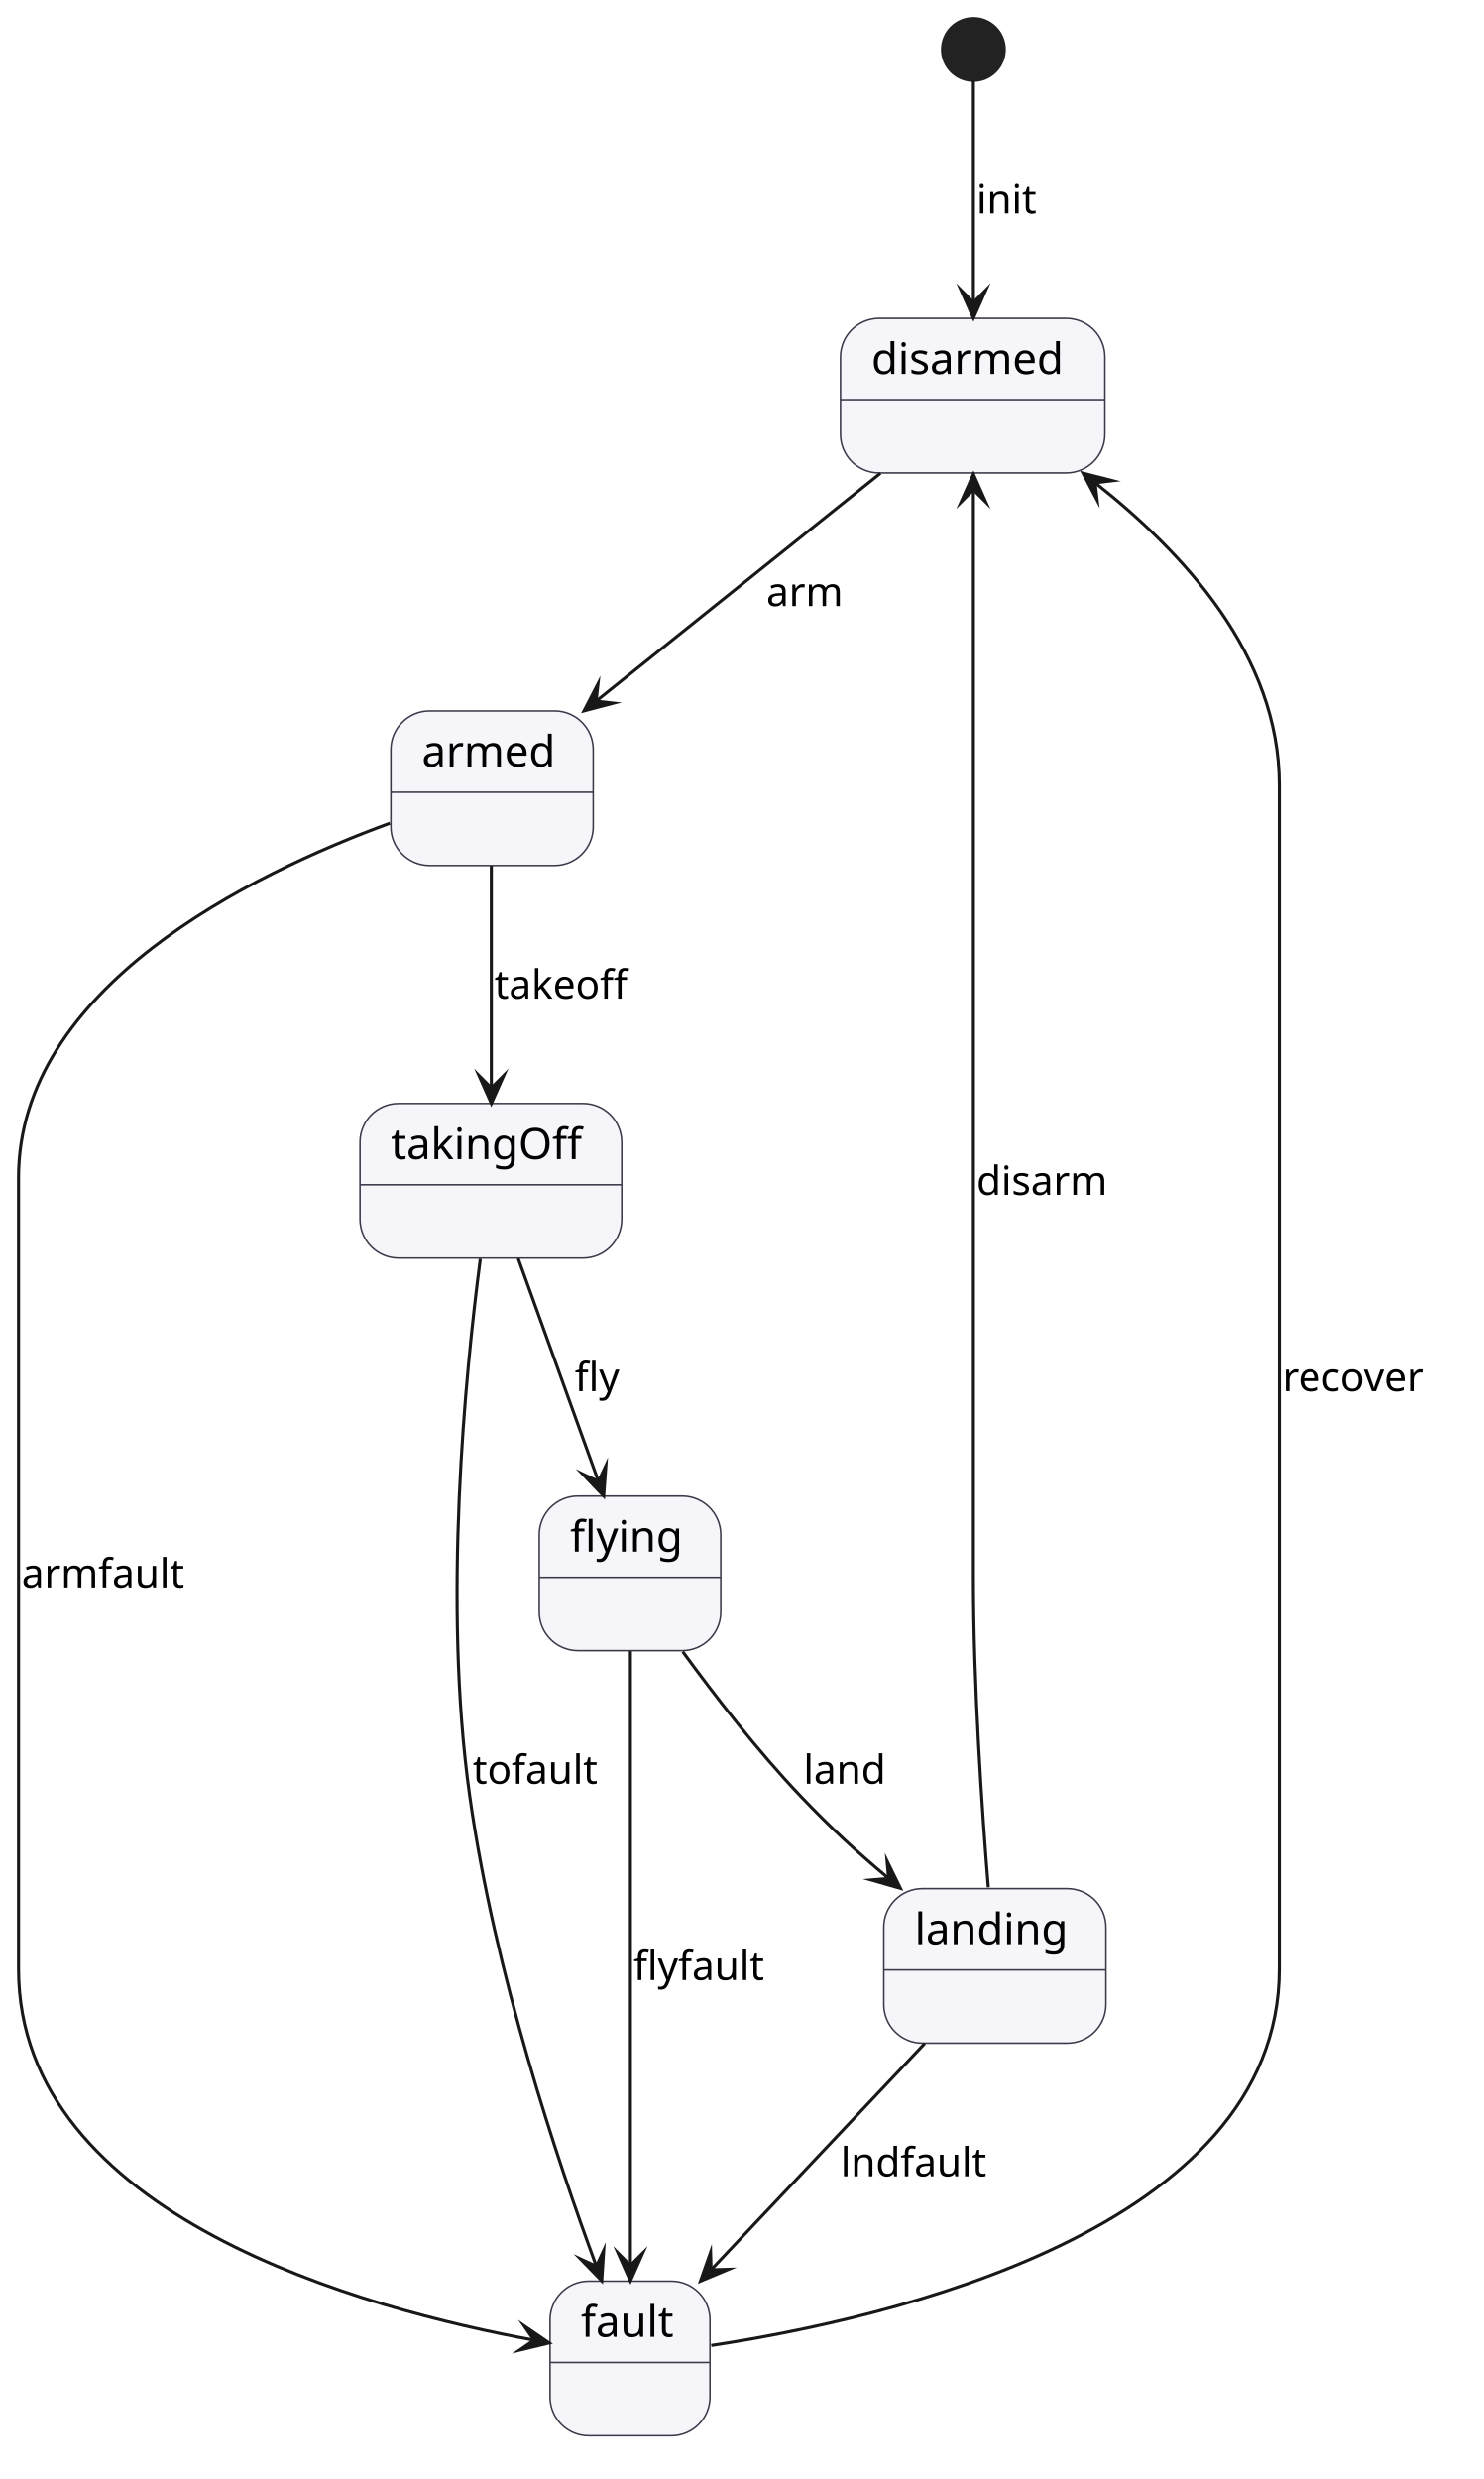
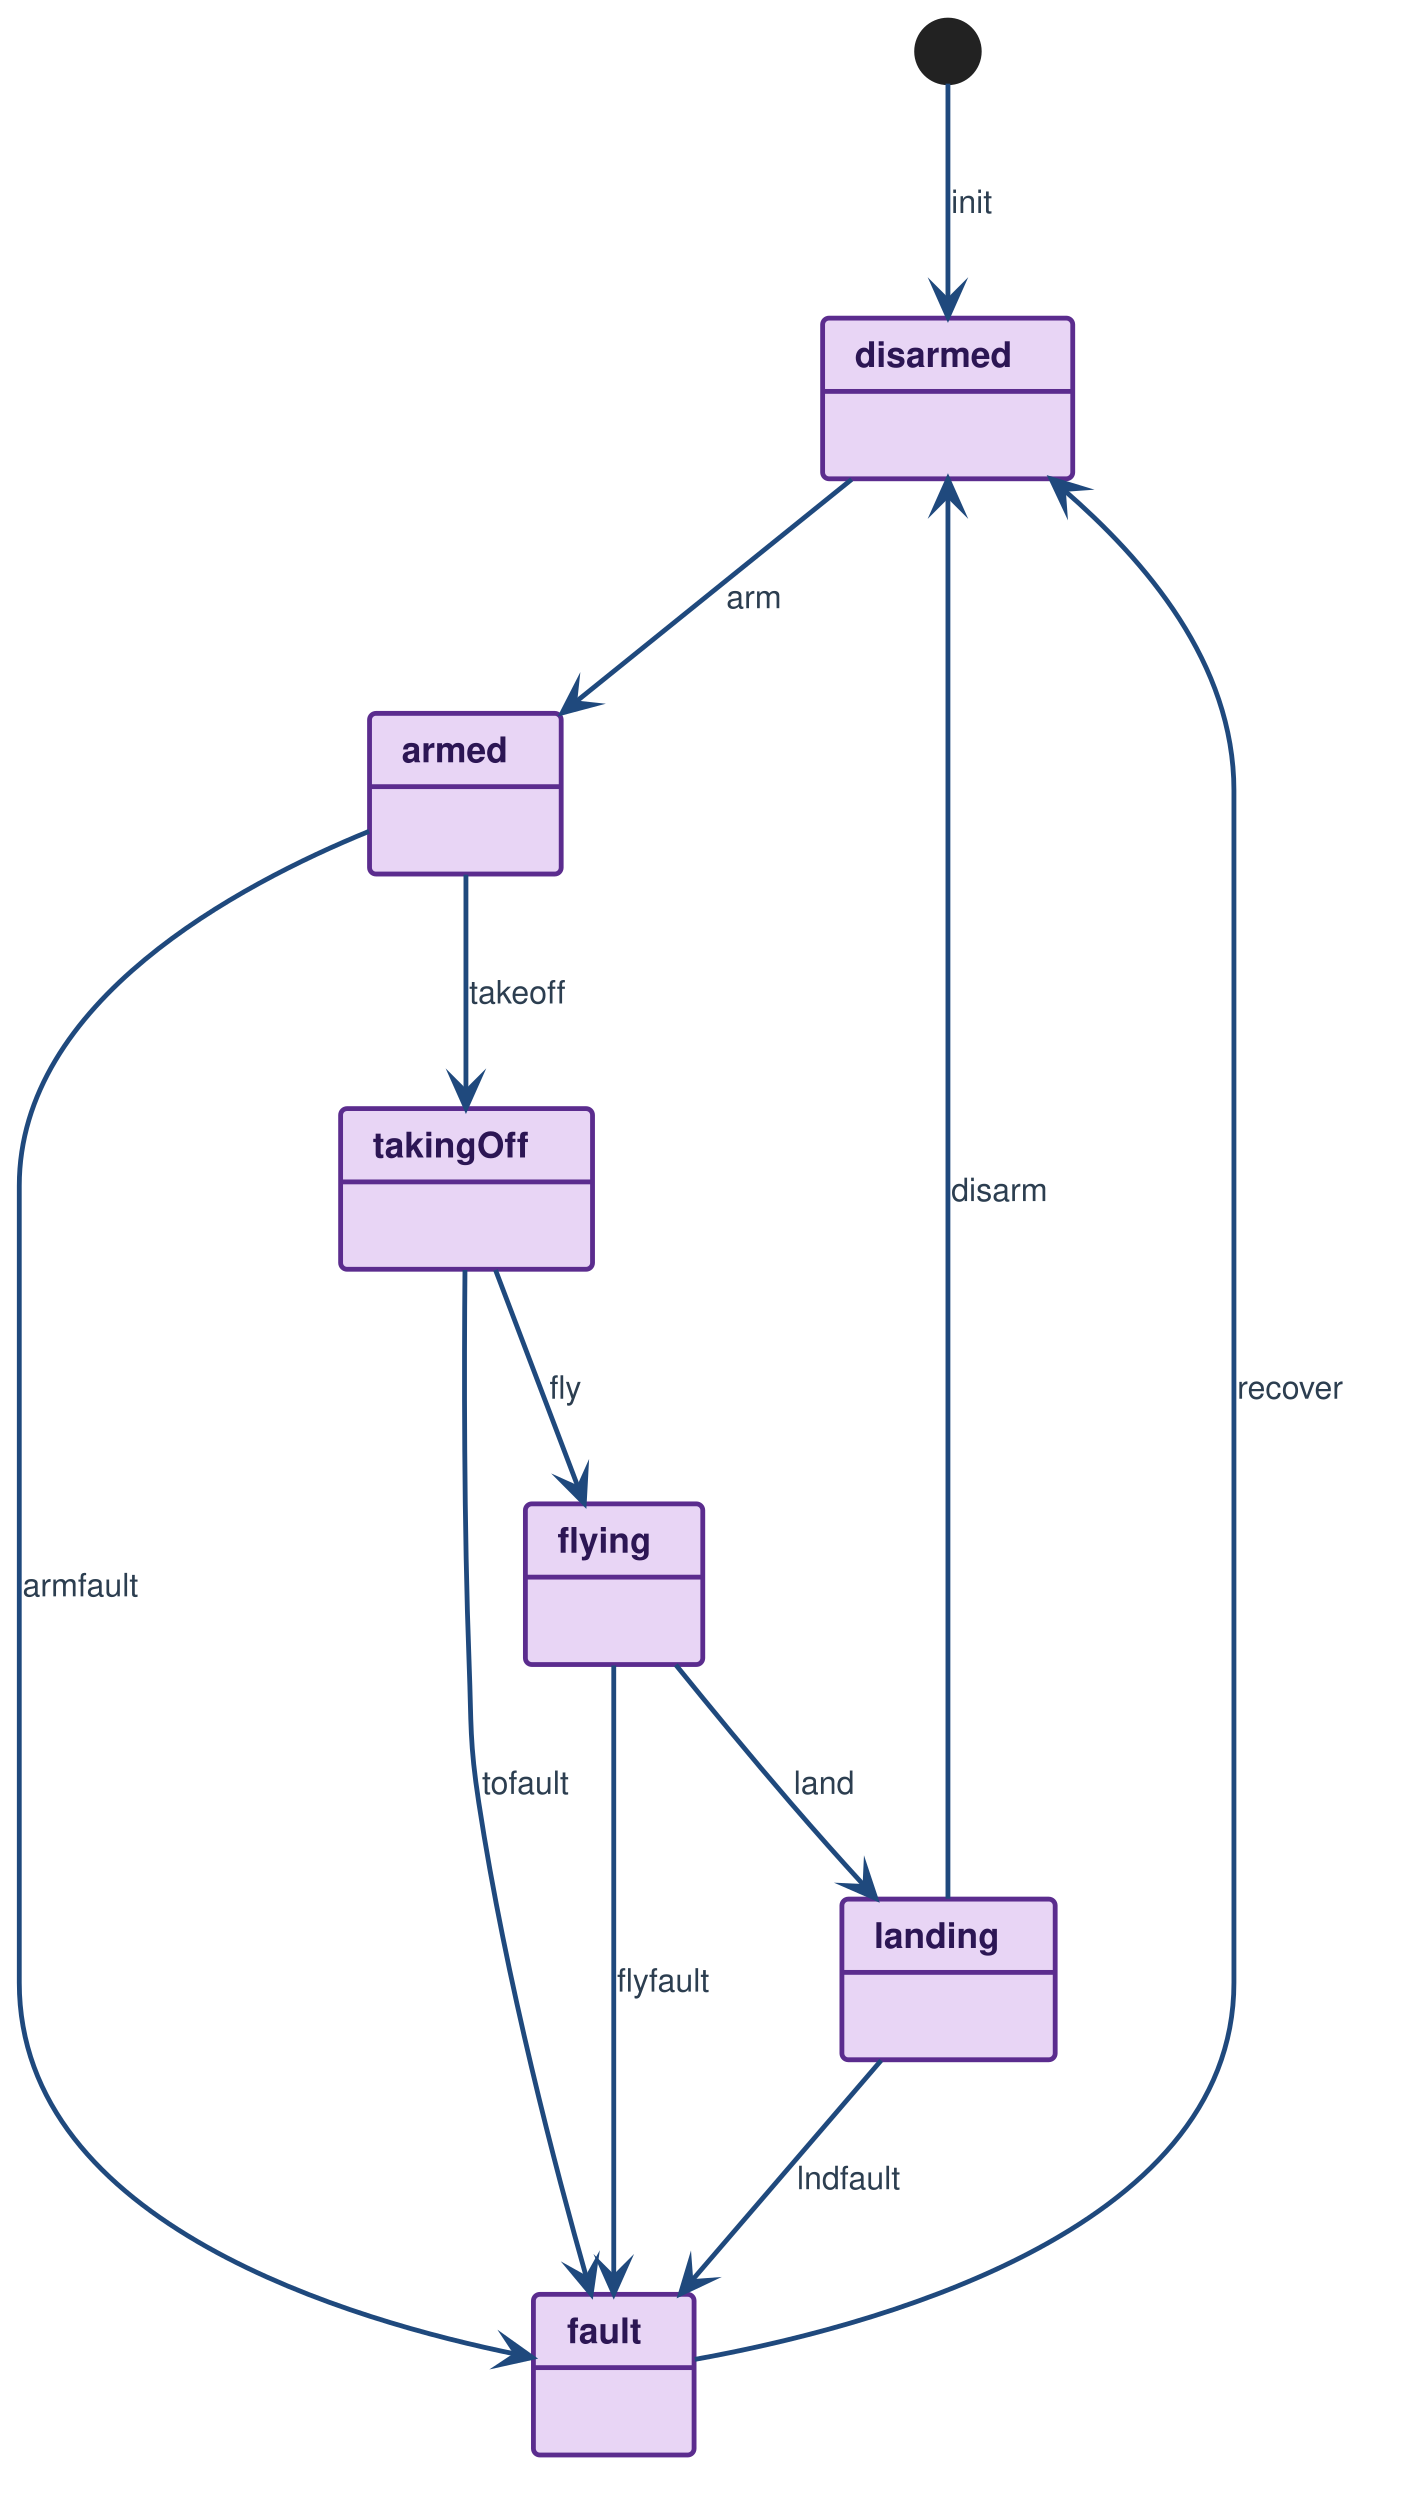
- <svg xmlns="http://www.w3.org/2000/svg" xmlns:xlink="http://www.w3.org/1999/xlink" contentStyleType="text/css" data-diagram-type="STATE" height="802px" preserveAspectRatio="none" style="width:480px;height:802px;background:#FFFFFF;" version="1.1" viewBox="0 0 480 802" width="480px" zoomAndPan="magnify">
+ <svg xmlns="http://www.w3.org/2000/svg" xmlns:xlink="http://www.w3.org/1999/xlink" contentStyleType="text/css" data-diagram-type="STATE" height="778px" preserveAspectRatio="none" style="width:439px;height:778px;background:#FFFFFF;" version="1.1" viewBox="0 0 439 778" width="439px" zoomAndPan="magnify">
  <defs />
  <g>
-     <g class="entity" data-qualified-name="s_disarmed" data-source-line="6" id="ent0001">
+     <g class="entity" data-qualified-name="s_disarmed" data-source-line="3" id="ent0001">
      <a href="https://github.com/sjames/syscribe/blob/main/model/Behavior/FlightStates/disarmed.md" target="_top" title="https://github.com/sjames/syscribe/blob/main/model/Behavior/FlightStates/disarmed.md" xlink:actuate="onRequest" xlink:href="https://github.com/sjames/syscribe/blob/main/model/Behavior/FlightStates/disarmed.md" xlink:show="new" xlink:title="https://github.com/sjames/syscribe/blob/main/model/Behavior/FlightStates/disarmed.md" xlink:type="simple">
-         <rect fill="#F5F5FA" height="50" rx="12.5" ry="12.5" style="stroke:#3A3A4A;stroke-width:0.5;" width="85.543" x="272" y="103" />
-         <line style="stroke:#3A3A4A;stroke-width:0.5;" x1="272" x2="357.543" y1="129.297" y2="129.297" />
-         <text fill="#000000" font-family="sans-serif" font-size="14" lengthAdjust="spacing" textLength="65.543" x="282" y="120.995">disarmed</text>
+         <rect fill="#E8D5F5" height="50" rx="2" ry="2" style="stroke:#5B2C8E;stroke-width:1.5;" width="77.836" x="256" y="99" />
+         <line style="stroke:#5B2C8E;stroke-width:1.5;" x1="256" x2="333.836" y1="121.805" y2="121.805" />
+         <text fill="#2C1654" font-family="'Helvetica Neue, Helvetica, Arial, sans-serif'" font-size="11" font-weight="700" lengthAdjust="spacing" textLength="57.836" x="266" y="114.21">disarmed</text>
      </a>
    </g>
-     <g class="entity" data-qualified-name="s_armed" data-source-line="7" id="ent0002">
+     <g class="entity" data-qualified-name="s_armed" data-source-line="4" id="ent0002">
      <a href="https://github.com/sjames/syscribe/blob/main/model/Behavior/FlightStates/armed.md" target="_top" title="https://github.com/sjames/syscribe/blob/main/model/Behavior/FlightStates/armed.md" xlink:actuate="onRequest" xlink:href="https://github.com/sjames/syscribe/blob/main/model/Behavior/FlightStates/armed.md" xlink:show="new" xlink:title="https://github.com/sjames/syscribe/blob/main/model/Behavior/FlightStates/armed.md" xlink:type="simple">
-         <rect fill="#F5F5FA" height="50" rx="12.5" ry="12.5" style="stroke:#3A3A4A;stroke-width:0.5;" width="65.473" x="126.5" y="230" />
-         <line style="stroke:#3A3A4A;stroke-width:0.5;" x1="126.5" x2="191.973" y1="256.297" y2="256.297" />
-         <text fill="#000000" font-family="sans-serif" font-size="14" lengthAdjust="spacing" textLength="45.473" x="136.5" y="247.995">armed</text>
+         <rect fill="#E8D5F5" height="50" rx="2" ry="2" style="stroke:#5B2C8E;stroke-width:1.5;" width="59.644" x="115" y="222" />
+         <line style="stroke:#5B2C8E;stroke-width:1.5;" x1="115" x2="174.644" y1="244.805" y2="244.805" />
+         <text fill="#2C1654" font-family="'Helvetica Neue, Helvetica, Arial, sans-serif'" font-size="11" font-weight="700" lengthAdjust="spacing" textLength="39.644" x="125" y="237.21">armed</text>
      </a>
    </g>
-     <g class="entity" data-qualified-name="s_takingOff" data-source-line="8" id="ent0003">
+     <g class="entity" data-qualified-name="s_takingOff" data-source-line="5" id="ent0003">
      <a href="https://github.com/sjames/syscribe/blob/main/model/Behavior/FlightStates/takingOff.md" target="_top" title="https://github.com/sjames/syscribe/blob/main/model/Behavior/FlightStates/takingOff.md" xlink:actuate="onRequest" xlink:href="https://github.com/sjames/syscribe/blob/main/model/Behavior/FlightStates/takingOff.md" xlink:show="new" xlink:title="https://github.com/sjames/syscribe/blob/main/model/Behavior/FlightStates/takingOff.md" xlink:type="simple">
-         <rect fill="#F5F5FA" height="50" rx="12.5" ry="12.5" style="stroke:#3A3A4A;stroke-width:0.5;" width="84.702" x="116.5" y="357" />
-         <line style="stroke:#3A3A4A;stroke-width:0.5;" x1="116.5" x2="201.202" y1="383.297" y2="383.297" />
-         <text fill="#000000" font-family="sans-serif" font-size="14" lengthAdjust="spacing" textLength="64.702" x="126.5" y="374.995">takingOff</text>
+         <rect fill="#E8D5F5" height="50" rx="2" ry="2" style="stroke:#5B2C8E;stroke-width:1.5;" width="78.394" x="106" y="345" />
+         <line style="stroke:#5B2C8E;stroke-width:1.5;" x1="106" x2="184.394" y1="367.805" y2="367.805" />
+         <text fill="#2C1654" font-family="'Helvetica Neue, Helvetica, Arial, sans-serif'" font-size="11" font-weight="700" lengthAdjust="spacing" textLength="58.395" x="116" y="360.21">takingOff</text>
      </a>
    </g>
-     <g class="entity" data-qualified-name="s_flying" data-source-line="9" id="ent0004">
+     <g class="entity" data-qualified-name="s_flying" data-source-line="6" id="ent0004">
      <a href="https://github.com/sjames/syscribe/blob/main/model/Behavior/FlightStates/flying.md" target="_top" title="https://github.com/sjames/syscribe/blob/main/model/Behavior/FlightStates/flying.md" xlink:actuate="onRequest" xlink:href="https://github.com/sjames/syscribe/blob/main/model/Behavior/FlightStates/flying.md" xlink:show="new" xlink:title="https://github.com/sjames/syscribe/blob/main/model/Behavior/FlightStates/flying.md" xlink:type="simple">
-         <rect fill="#F5F5FA" height="50" rx="12.5" ry="12.5" style="stroke:#3A3A4A;stroke-width:0.5;" width="58.753" x="174.5" y="484" />
-         <line style="stroke:#3A3A4A;stroke-width:0.5;" x1="174.5" x2="233.253" y1="510.297" y2="510.297" />
-         <text fill="#000000" font-family="sans-serif" font-size="14" lengthAdjust="spacing" textLength="38.753" x="184.5" y="501.995">flying</text>
+         <rect fill="#E8D5F5" height="50" rx="2" ry="2" style="stroke:#5B2C8E;stroke-width:1.5;" width="55.202" x="163.5" y="468" />
+         <line style="stroke:#5B2C8E;stroke-width:1.5;" x1="163.5" x2="218.702" y1="490.805" y2="490.805" />
+         <text fill="#2C1654" font-family="'Helvetica Neue, Helvetica, Arial, sans-serif'" font-size="11" font-weight="700" lengthAdjust="spacing" textLength="35.202" x="173.5" y="483.21">flying</text>
      </a>
    </g>
-     <g class="entity" data-qualified-name="s_landing" data-source-line="10" id="ent0005">
+     <g class="entity" data-qualified-name="s_landing" data-source-line="7" id="ent0005">
      <a href="https://github.com/sjames/syscribe/blob/main/model/Behavior/FlightStates/landing.md" target="_top" title="https://github.com/sjames/syscribe/blob/main/model/Behavior/FlightStates/landing.md" xlink:actuate="onRequest" xlink:href="https://github.com/sjames/syscribe/blob/main/model/Behavior/FlightStates/landing.md" xlink:show="new" xlink:title="https://github.com/sjames/syscribe/blob/main/model/Behavior/FlightStates/landing.md" xlink:type="simple">
-         <rect fill="#F5F5FA" height="50" rx="12.5" ry="12.5" style="stroke:#3A3A4A;stroke-width:0.5;" width="71.878" x="286" y="611" />
-         <line style="stroke:#3A3A4A;stroke-width:0.5;" x1="286" x2="357.878" y1="637.297" y2="637.297" />
-         <text fill="#000000" font-family="sans-serif" font-size="14" lengthAdjust="spacing" textLength="51.878" x="296" y="628.995">landing</text>
+         <rect fill="#E8D5F5" height="50" rx="2" ry="2" style="stroke:#5B2C8E;stroke-width:1.5;" width="66.374" x="262" y="591" />
+         <line style="stroke:#5B2C8E;stroke-width:1.5;" x1="262" x2="328.374" y1="613.805" y2="613.805" />
+         <text fill="#2C1654" font-family="'Helvetica Neue, Helvetica, Arial, sans-serif'" font-size="11" font-weight="700" lengthAdjust="spacing" textLength="46.374" x="272" y="606.21">landing</text>
      </a>
    </g>
-     <g class="entity" data-qualified-name="s_fault" data-source-line="11" id="ent0006">
+     <g class="entity" data-qualified-name="s_fault" data-source-line="8" id="ent0006">
      <a href="https://github.com/sjames/syscribe/blob/main/model/Behavior/FlightStates/fault.md" target="_top" title="https://github.com/sjames/syscribe/blob/main/model/Behavior/FlightStates/fault.md" xlink:actuate="onRequest" xlink:href="https://github.com/sjames/syscribe/blob/main/model/Behavior/FlightStates/fault.md" xlink:show="new" xlink:title="https://github.com/sjames/syscribe/blob/main/model/Behavior/FlightStates/fault.md" xlink:type="simple">
-         <rect fill="#F5F5FA" height="50" rx="12.5" ry="12.5" style="stroke:#3A3A4A;stroke-width:0.5;" width="51.76" x="178" y="738" />
-         <line style="stroke:#3A3A4A;stroke-width:0.5;" x1="178" x2="229.76" y1="764.297" y2="764.297" />
-         <text fill="#000000" font-family="sans-serif" font-size="14" lengthAdjust="spacing" textLength="31.76" x="188" y="755.995">fault</text>
+         <rect fill="#E8D5F5" height="50" rx="2" ry="2" style="stroke:#5B2C8E;stroke-width:1.5;" width="50" x="166" y="714" />
+         <line style="stroke:#5B2C8E;stroke-width:1.5;" x1="166" x2="216" y1="736.805" y2="736.805" />
+         <text fill="#2C1654" font-family="'Helvetica Neue, Helvetica, Arial, sans-serif'" font-size="11" font-weight="700" lengthAdjust="spacing" textLength="29.068" x="176.466" y="729.21">fault</text>
      </a>
    </g>
-     <g class="start_entity" data-qualified-name=".start." data-source-line="13" id="ent0007">
-       <ellipse cx="315" cy="16" fill="#222222" rx="10" ry="10" style="stroke:#222222;stroke-width:1;" />
+     <g class="start_entity" data-qualified-name=".start." data-source-line="10" id="ent0007">
+       <ellipse cx="295" cy="16" fill="#222222" rx="10" ry="10" style="stroke:#222222;stroke-width:1;" />
    </g>
-     <g class="link" data-entity-1="ent0007" data-entity-2="ent0001" data-link-type="dependency" data-source-line="13" id="lnk8">
-       <path d="M315,26 C315,42.63 315,73.66 315,97.87" fill="none" id="*start*-to-s_disarmed" style="stroke:#181818;stroke-width:1;" />
-       <polygon fill="#181818" points="315,102.87,319,93.87,315,97.87,311,93.87,315,102.87" style="stroke:#181818;stroke-width:1;stroke-linejoin:miter;stroke-miterlimit:10;" />
-       <text fill="#000000" font-family="sans-serif" font-size="13" lengthAdjust="spacing" textLength="20.56" x="316" y="69.067">init</text>
+     <g class="link" data-entity-1="ent0007" data-entity-2="ent0001" data-link-type="dependency" data-source-line="10" id="lnk8">
+       <path d="M295,26.04 C295,41.96 295,70.51 295,93.64" fill="none" id="*start*-to-s_disarmed" style="stroke:#1F497D;stroke-width:1.5;" />
+       <polygon fill="#1F497D" points="295,98.64,299,89.64,295,93.64,291,89.64,295,98.64" style="stroke:#1F497D;stroke-width:1.5;stroke-linejoin:miter;stroke-miterlimit:10;" />
+       <text fill="#2C3E50" font-family="'Helvetica Neue, Helvetica, Arial, sans-serif'" font-size="10" lengthAdjust="spacing" textLength="15.815" x="296" y="66.282">init</text>
    </g>
-     <g class="link" data-entity-1="ent0001" data-entity-2="ent0002" data-link-type="dependency" data-source-line="14" id="lnk9">
-       <path d="M284.92,153.1 C257.3,175.24 220.482,204.733 192.892,226.843" fill="none" id="s_disarmed-to-s_armed" style="stroke:#181818;stroke-width:1;" />
-       <polygon fill="#181818" points="188.99,229.97,198.514,227.463,192.892,226.843,193.512,221.22,188.99,229.97" style="stroke:#181818;stroke-width:1;stroke-linejoin:miter;stroke-miterlimit:10;" />
-       <text fill="#000000" font-family="sans-serif" font-size="13" lengthAdjust="spacing" textLength="25.975" x="248" y="196.067">arm</text>
+     <g class="link" data-entity-1="ent0001" data-entity-2="ent0002" data-link-type="dependency" data-source-line="11" id="lnk9">
+       <path d="M265.01,149.2 C238.84,170.3 204.982,197.621 178.832,218.711" fill="none" id="s_disarmed-to-s_armed" style="stroke:#1F497D;stroke-width:1.5;" />
+       <polygon fill="#1F497D" points="174.94,221.85,184.457,219.314,178.832,218.711,179.434,213.086,174.94,221.85" style="stroke:#1F497D;stroke-width:1.5;stroke-linejoin:miter;stroke-miterlimit:10;" />
+       <text fill="#2C3E50" font-family="'Helvetica Neue, Helvetica, Arial, sans-serif'" font-size="10" lengthAdjust="spacing" textLength="19.98" x="226" y="189.282">arm</text>
    </g>
-     <g class="link" data-entity-1="ent0002" data-entity-2="ent0003" data-link-type="dependency" data-source-line="15" id="lnk10">
-       <path d="M159,280.1 C159,302.24 159,329.86 159,351.97" fill="none" id="s_armed-to-s_takingOff" style="stroke:#181818;stroke-width:1;" />
-       <polygon fill="#181818" points="159,356.97,163,347.97,159,351.97,155,347.97,159,356.97" style="stroke:#181818;stroke-width:1;stroke-linejoin:miter;stroke-miterlimit:10;" />
-       <text fill="#000000" font-family="sans-serif" font-size="13" lengthAdjust="spacing" textLength="45.697" x="160" y="323.067">takeoff</text>
+     <g class="link" data-entity-1="ent0002" data-entity-2="ent0003" data-link-type="dependency" data-source-line="12" id="lnk10">
+       <path d="M145,272.2 C145,293.3 145,318.76 145,339.85" fill="none" id="s_armed-to-s_takingOff" style="stroke:#1F497D;stroke-width:1.5;" />
+       <polygon fill="#1F497D" points="145,344.85,149,335.85,145,339.85,141,335.85,145,344.85" style="stroke:#1F497D;stroke-width:1.5;stroke-linejoin:miter;stroke-miterlimit:10;" />
+       <text fill="#2C3E50" font-family="'Helvetica Neue, Helvetica, Arial, sans-serif'" font-size="10" lengthAdjust="spacing" textLength="35.151" x="146" y="312.282">takeoff</text>
    </g>
-     <g class="link" data-entity-1="ent0002" data-entity-2="ent0006" data-link-type="dependency" data-source-line="16" id="lnk11">
-       <path d="M126.18,266.32 C81.22,282.75 6,319.43 6,381 C6,381 6,381 6,637 C6,717.29 118.932,747.187 172.792,757.077" fill="none" id="s_armed-to-s_fault" style="stroke:#181818;stroke-width:1;" />
-       <polygon fill="#181818" points="177.71,757.98,169.58,752.42,172.792,757.077,168.136,760.289,177.71,757.98" style="stroke:#181818;stroke-width:1;stroke-linejoin:miter;stroke-miterlimit:10;" />
-       <text fill="#000000" font-family="sans-serif" font-size="13" lengthAdjust="spacing" textLength="55.466" x="7" y="513.567">armfault</text>
+     <g class="link" data-entity-1="ent0002" data-entity-2="ent0006" data-link-type="dependency" data-source-line="13" id="lnk11">
+       <path d="M114.84,258.71 C73.96,275.39 6,311.73 6,369 C6,369 6,369 6,617 C6,692.41 110.1,722.354 160.76,732.654" fill="none" id="s_armed-to-s_fault" style="stroke:#1F497D;stroke-width:1.5;" />
+       <polygon fill="#1F497D" points="165.66,733.65,157.637,727.937,160.76,732.654,156.043,735.777,165.66,733.65" style="stroke:#1F497D;stroke-width:1.5;stroke-linejoin:miter;stroke-miterlimit:10;" />
+       <text fill="#2C3E50" font-family="'Helvetica Neue, Helvetica, Arial, sans-serif'" font-size="10" lengthAdjust="spacing" textLength="42.666" x="7" y="496.782">armfault</text>
    </g>
-     <g class="link" data-entity-1="ent0003" data-entity-2="ent0004" data-link-type="dependency" data-source-line="17" id="lnk12">
-       <path d="M167.68,407.1 C175.64,429.24 185.696,457.156 193.656,479.266" fill="none" id="s_takingOff-to-s_flying" style="stroke:#181818;stroke-width:1;" />
-       <polygon fill="#181818" points="195.35,483.97,196.065,474.147,193.656,479.266,188.538,476.857,195.35,483.97" style="stroke:#181818;stroke-width:1;stroke-linejoin:miter;stroke-miterlimit:10;" />
-       <text fill="#000000" font-family="sans-serif" font-size="13" lengthAdjust="spacing" textLength="15.882" x="186" y="450.067">fly</text>
+     <g class="link" data-entity-1="ent0003" data-entity-2="ent0004" data-link-type="dependency" data-source-line="14" id="lnk12">
+       <path d="M154.2,395.2 C162.22,416.3 172.023,442.087 180.043,463.176" fill="none" id="s_takingOff-to-s_flying" style="stroke:#1F497D;stroke-width:1.5;" />
+       <polygon fill="#1F497D" points="181.82,467.85,182.36,458.016,180.043,463.176,174.882,460.86,181.82,467.85" style="stroke:#1F497D;stroke-width:1.5;stroke-linejoin:miter;stroke-miterlimit:10;" />
+       <text fill="#2C3E50" font-family="'Helvetica Neue, Helvetica, Arial, sans-serif'" font-size="10" lengthAdjust="spacing" textLength="12.217" x="171" y="435.282">fly</text>
    </g>
-     <g class="link" data-entity-1="ent0003" data-entity-2="ent0006" data-link-type="dependency" data-source-line="18" id="lnk13">
-       <path d="M155.44,407.22 C150.53,444.68 143.25,518.84 152,581 C160.11,638.63 180.349,698.929 192.989,733.189" fill="none" id="s_takingOff-to-s_fault" style="stroke:#181818;stroke-width:1;" />
-       <polygon fill="#181818" points="194.72,737.88,195.357,728.052,192.989,733.189,187.852,730.821,194.72,737.88" style="stroke:#181818;stroke-width:1;stroke-linejoin:miter;stroke-miterlimit:10;" />
-       <text fill="#000000" font-family="sans-serif" font-size="13" lengthAdjust="spacing" textLength="42.542" x="153" y="577.067">tofault</text>
+     <g class="link" data-entity-1="ent0003" data-entity-2="ent0006" data-link-type="dependency" data-source-line="15" id="lnk13">
+       <path d="M144.7,395.2 C144.44,424.34 144.35,474.77 146,518 C146.73,537.14 146.11,542.06 149,561 C157.45,616.42 173.006,675.269 182.596,709.1" fill="none" id="s_takingOff-to-s_fault" style="stroke:#1F497D;stroke-width:1.5;" />
+       <polygon fill="#1F497D" points="183.96,713.91,185.354,704.16,182.596,709.1,177.657,706.342,183.96,713.91" style="stroke:#1F497D;stroke-width:1.5;stroke-linejoin:miter;stroke-miterlimit:10;" />
+       <text fill="#2C3E50" font-family="'Helvetica Neue, Helvetica, Arial, sans-serif'" font-size="10" lengthAdjust="spacing" textLength="32.725" x="150" y="558.282">tofault</text>
    </g>
-     <g class="link" data-entity-1="ent0004" data-entity-2="ent0005" data-link-type="dependency" data-source-line="19" id="lnk14">
-       <path d="M220.94,534.33 C231.28,548.51 245.13,566.43 259,581 C268.93,591.44 276.889,598.747 287.559,607.697" fill="none" id="s_flying-to-s_landing" style="stroke:#181818;stroke-width:1;" />
-       <polygon fill="#181818" points="291.39,610.91,287.065,602.062,287.559,607.697,281.924,608.191,291.39,610.91" style="stroke:#181818;stroke-width:1;stroke-linejoin:miter;stroke-miterlimit:10;" />
-       <text fill="#000000" font-family="sans-serif" font-size="13" lengthAdjust="spacing" textLength="28.069" x="260" y="577.067">land</text>
+     <g class="link" data-entity-1="ent0004" data-entity-2="ent0005" data-link-type="dependency" data-source-line="16" id="lnk14">
+       <path d="M210.32,518.12 C220.74,530.97 233.9,546.99 246,561 C254.52,570.87 260.75,577.846 269.17,587.076" fill="none" id="s_flying-to-s_landing" style="stroke:#1F497D;stroke-width:1.5;" />
+       <polygon fill="#1F497D" points="272.54,590.77,269.43,581.425,269.17,587.076,263.519,586.817,272.54,590.77" style="stroke:#1F497D;stroke-width:1.5;stroke-linejoin:miter;stroke-miterlimit:10;" />
+       <text fill="#2C3E50" font-family="'Helvetica Neue, Helvetica, Arial, sans-serif'" font-size="10" lengthAdjust="spacing" textLength="21.592" x="247" y="558.282">land</text>
    </g>
-     <g class="link" data-entity-1="ent0004" data-entity-2="ent0006" data-link-type="dependency" data-source-line="20" id="lnk15">
-       <path d="M204,534.16 C204,582.33 204,684.8 204,732.91" fill="none" id="s_flying-to-s_fault" style="stroke:#181818;stroke-width:1;" />
-       <polygon fill="#181818" points="204,737.91,208,728.91,204,732.91,200,728.91,204,737.91" style="stroke:#181818;stroke-width:1;stroke-linejoin:miter;stroke-miterlimit:10;" />
-       <text fill="#000000" font-family="sans-serif" font-size="13" lengthAdjust="spacing" textLength="45.373" x="205" y="640.567">flyfault</text>
+     <g class="link" data-entity-1="ent0004" data-entity-2="ent0006" data-link-type="dependency" data-source-line="17" id="lnk15">
+       <path d="M191,518.29 C191,565.06 191,662.12 191,708.81" fill="none" id="s_flying-to-s_fault" style="stroke:#1F497D;stroke-width:1.5;" />
+       <polygon fill="#1F497D" points="191,713.81,195,704.81,191,708.81,187,704.81,191,713.81" style="stroke:#1F497D;stroke-width:1.5;stroke-linejoin:miter;stroke-miterlimit:10;" />
+       <text fill="#2C3E50" font-family="'Helvetica Neue, Helvetica, Arial, sans-serif'" font-size="10" lengthAdjust="spacing" textLength="34.902" x="192" y="619.782">flyfault</text>
    </g>
-     <g class="link" data-entity-1="ent0005" data-entity-2="ent0001" data-link-type="dependency" data-source-line="21" id="lnk16">
-       <path d="M319.82,610.59 C317.77,585.41 315,544.99 315,510 C315,254 315,254 315,254 C315,219.06 315,183.63 315,158.43" fill="none" id="s_landing-to-s_disarmed" style="stroke:#181818;stroke-width:1;" />
-       <polygon fill="#181818" points="315,153.43,311,162.43,315,158.43,319,162.43,315,153.43" style="stroke:#181818;stroke-width:1;stroke-linejoin:miter;stroke-miterlimit:10;" />
-       <text fill="#000000" font-family="sans-serif" font-size="13" lengthAdjust="spacing" textLength="44.611" x="316" y="386.567">disarm</text>
+     <g class="link" data-entity-1="ent0005" data-entity-2="ent0001" data-link-type="dependency" data-source-line="18" id="lnk16">
+       <path d="M295,590.89 C295,566.47 295,527.61 295,494 C295,246 295,246 295,246 C295,212.39 295,178.53 295,154.11" fill="none" id="s_landing-to-s_disarmed" style="stroke:#1F497D;stroke-width:1.5;" />
+       <polygon fill="#1F497D" points="295,149.11,291,158.11,295,154.11,299,158.11,295,149.11" style="stroke:#1F497D;stroke-width:1.5;stroke-linejoin:miter;stroke-miterlimit:10;" />
+       <text fill="#2C3E50" font-family="'Helvetica Neue, Helvetica, Arial, sans-serif'" font-size="10" lengthAdjust="spacing" textLength="34.316" x="296" y="373.782">disarm</text>
    </g>
-     <g class="link" data-entity-1="ent0005" data-entity-2="ent0006" data-link-type="dependency" data-source-line="22" id="lnk17">
-       <path d="M299.25,661.1 C278.35,683.24 250.982,712.224 230.112,734.334" fill="none" id="s_landing-to-s_fault" style="stroke:#181818;stroke-width:1;" />
-       <polygon fill="#181818" points="226.68,737.97,235.767,734.171,230.112,734.334,229.949,728.679,226.68,737.97" style="stroke:#181818;stroke-width:1;stroke-linejoin:miter;stroke-miterlimit:10;" />
-       <text fill="#000000" font-family="sans-serif" font-size="13" lengthAdjust="spacing" textLength="49.594" x="272" y="704.067">lndfault</text>
+     <g class="link" data-entity-1="ent0005" data-entity-2="ent0006" data-link-type="dependency" data-source-line="19" id="lnk17">
+       <path d="M274.2,641.2 C256.07,662.3 233.149,688.968 215.019,710.058" fill="none" id="s_landing-to-s_fault" style="stroke:#1F497D;stroke-width:1.5;" />
+       <polygon fill="#1F497D" points="211.76,713.85,220.66,709.633,215.019,710.058,214.594,704.418,211.76,713.85" style="stroke:#1F497D;stroke-width:1.5;stroke-linejoin:miter;stroke-miterlimit:10;" />
+       <text fill="#2C3E50" font-family="'Helvetica Neue, Helvetica, Arial, sans-serif'" font-size="10" lengthAdjust="spacing" textLength="38.149" x="248" y="681.282">lndfault</text>
    </g>
-     <g class="link" data-entity-1="ent0006" data-entity-2="ent0001" data-link-type="dependency" data-source-line="23" id="lnk18">
-       <path d="M230.17,758.79 C286.47,750.28 414,721.64 414,637 C414,254 414,254 414,254 C414,211.78 382.794,178.609 354.384,156.169" fill="none" id="s_fault-to-s_disarmed" style="stroke:#181818;stroke-width:1;" />
-       <polygon fill="#181818" points="350.46,153.07,355.043,161.787,354.384,156.169,360.002,155.51,350.46,153.07" style="stroke:#181818;stroke-width:1;stroke-linejoin:miter;stroke-miterlimit:10;" />
-       <text fill="#000000" font-family="sans-serif" font-size="13" lengthAdjust="spacing" textLength="49.48" x="415" y="450.067">recover</text>
+     <g class="link" data-entity-1="ent0006" data-entity-2="ent0001" data-link-type="dependency" data-source-line="20" id="lnk18">
+       <path d="M216.23,734.24 C268.55,724.86 384,695.3 384,617 C384,246 384,246 384,246 C384,206.36 356.399,174.414 330.909,152.334" fill="none" id="s_fault-to-s_disarmed" style="stroke:#1F497D;stroke-width:1.5;" />
+       <polygon fill="#1F497D" points="327.13,149.06,331.314,157.976,330.909,152.334,336.552,151.929,327.13,149.06" style="stroke:#1F497D;stroke-width:1.5;stroke-linejoin:miter;stroke-miterlimit:10;" />
+       <text fill="#2C3E50" font-family="'Helvetica Neue, Helvetica, Arial, sans-serif'" font-size="10" lengthAdjust="spacing" textLength="38.062" x="385" y="435.282">recover</text>
    </g>
  </g>
</svg>
